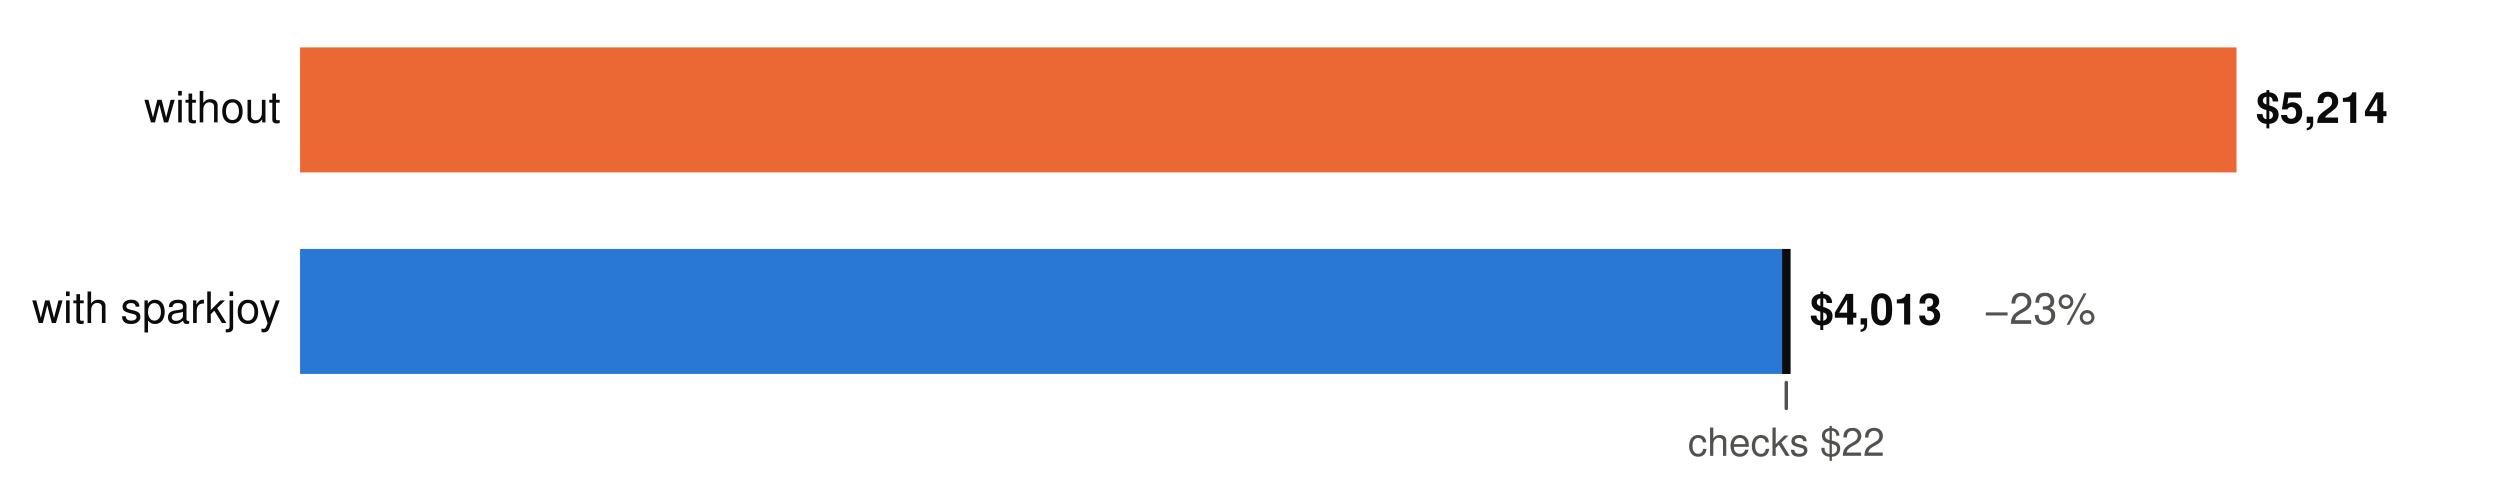
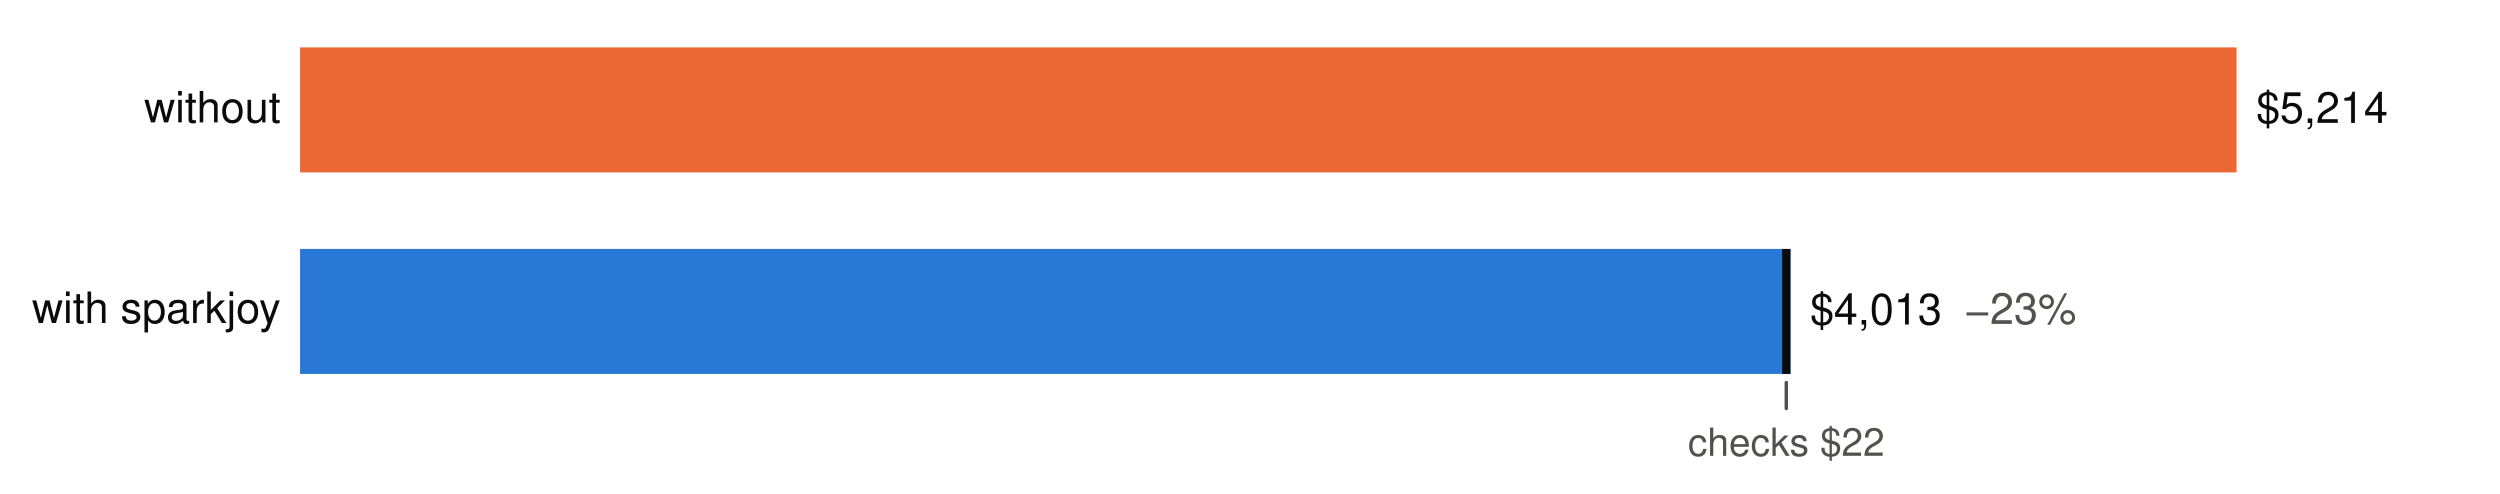
<svg xmlns="http://www.w3.org/2000/svg" width="578.879pt" height="114.289pt" viewBox="0 0 578.879 114.289" version="1.1">
  <defs>
    <style type="text/css">*{stroke-linejoin: round; stroke-linecap: butt}</style>
  </defs>
  <g id="figure_1">
    <g id="patch_1">
      <path d="M 0 114.289  L 578.879 114.289  L 578.879 0  L 0 0  L 0 114.289  z " style="fill: none" />
    </g>
    <g id="axes_1">
      <g id="patch_2">
        <path d="M 69.479 90.36  L 571.679 90.36  L 571.679 7.2  L 69.479 7.2  L 69.479 90.36  z " style="fill: none" />
      </g>
      <g id="matplotlib.axis_1" />
      <g id="matplotlib.axis_2" />
      <g id="patch_3">
-         <path d="M 69.479 39.913  L 517.872 39.913  L 517.872 10.98  L 69.479 10.98  z " clip-path="url(#paa3a7e0e5c)" style="fill: #eb6834" />
+         <path d="M 69.479 39.913  L 517.872 39.913  L 517.872 10.98  L 69.479 10.98  z " clip-path="url(#pf70cead60f)" style="fill: #eb6834" />
      </g>
      <g id="patch_4">
-         <path d="M 69.479 86.58  L 414.581 86.58  L 414.581 57.647  L 69.479 57.647  z " clip-path="url(#paa3a7e0e5c)" style="fill: #2a78d6" />
+         <path d="M 69.479 86.58  L 414.581 86.58  L 414.581 57.647  L 69.479 57.647  z " clip-path="url(#pf70cead60f)" style="fill: #2a78d6" />
      </g>
      <g id="patch_5">
-         <path d="M 412.657 86.58  L 414.581 86.58  L 414.581 57.647  L 412.657 57.647  z " clip-path="url(#paa3a7e0e5c)" style="fill: #0b0b0b" />
+         <path d="M 412.657 86.58  L 414.581 86.58  L 414.581 57.647  L 412.657 57.647  z " clip-path="url(#pf70cead60f)" style="fill: #0b0b0b" />
      </g>
      <g id="text_1">
        <text style="font-size: 10px; font-family: 'Helvetica', 'Arial', 'DejaVu Sans'; text-anchor: end; fill: #0b0b0b" x="64.995" y="28.347" transform="rotate(-0 64.99531 28.34706)">without</text>
      </g>
      <g id="text_2">
-         <text style="font-weight: 700; font-size: 10px; font-family: 'Helvetica', 'Arial', 'DejaVu Sans'; text-anchor: start; fill: #0b0b0b" x="522.356" y="28.474" transform="rotate(-0 522.356 28.4744)">$5,214</text>
+         <text style="font-size: 10px; font-family: 'Helvetica', 'Arial', 'DejaVu Sans'; text-anchor: start; fill: #0b0b0b" x="522.356" y="28.474" transform="rotate(-0 522.356 28.4744)">$5,214</text>
      </g>
      <g id="text_3">
        <text style="font-size: 10px; font-family: 'Helvetica', 'Arial', 'DejaVu Sans'; text-anchor: end; fill: #0b0b0b" x="64.995" y="74.791" transform="rotate(-0 64.99531 74.79146)">with sparkjoy</text>
      </g>
      <g id="text_4">
-         <text style="font-weight: 700; font-size: 10px; font-family: 'Helvetica', 'Arial', 'DejaVu Sans'; text-anchor: start; fill: #0b0b0b" x="419.065" y="75.141" transform="rotate(-0 419.0646 75.14107)">$4,013</text>
+         <text style="font-size: 10px; font-family: 'Helvetica', 'Arial', 'DejaVu Sans'; text-anchor: start; fill: #0b0b0b" x="419.065" y="75.141" transform="rotate(-0 419.0646 75.14107)">$4,013</text>
      </g>
      <g id="text_5">
-         <text style="font-size: 10px; font-family: 'Helvetica', 'Arial', 'DejaVu Sans'; text-anchor: start; fill: #52514e" x="459.42" y="75.014" transform="rotate(-0 459.4199 75.01372)">−23%</text>
+         <text style="font-size: 10px; font-family: 'Helvetica', 'Arial', 'DejaVu Sans'; text-anchor: start; fill: #52514e" x="454.936" y="75.014" transform="rotate(-0 454.936 75.01372)">−23%</text>
      </g>
      <g id="patch_6">
        <path d="M 413.619 94.58  Q 413.619 91.582 413.619 88.584  " style="fill: none; stroke: #52514e; stroke-width: 0.8; stroke-linecap: round" />
      </g>
      <g id="text_6">
        <text style="font-size: 9px; font-family: 'Helvetica', 'Arial', 'DejaVu Sans'; text-anchor: middle; fill: #52514e" x="413.619" y="105.559" transform="rotate(-0 413.6189 105.5592)">checks $22</text>
      </g>
    </g>
  </g>
  <defs>
-     <clipPath id="paa3a7e0e5c">
+     <clipPath id="pf70cead60f">
      <rect x="69.479" y="7.2" width="502.2" height="83.16" />
    </clipPath>
  </defs>
</svg>
